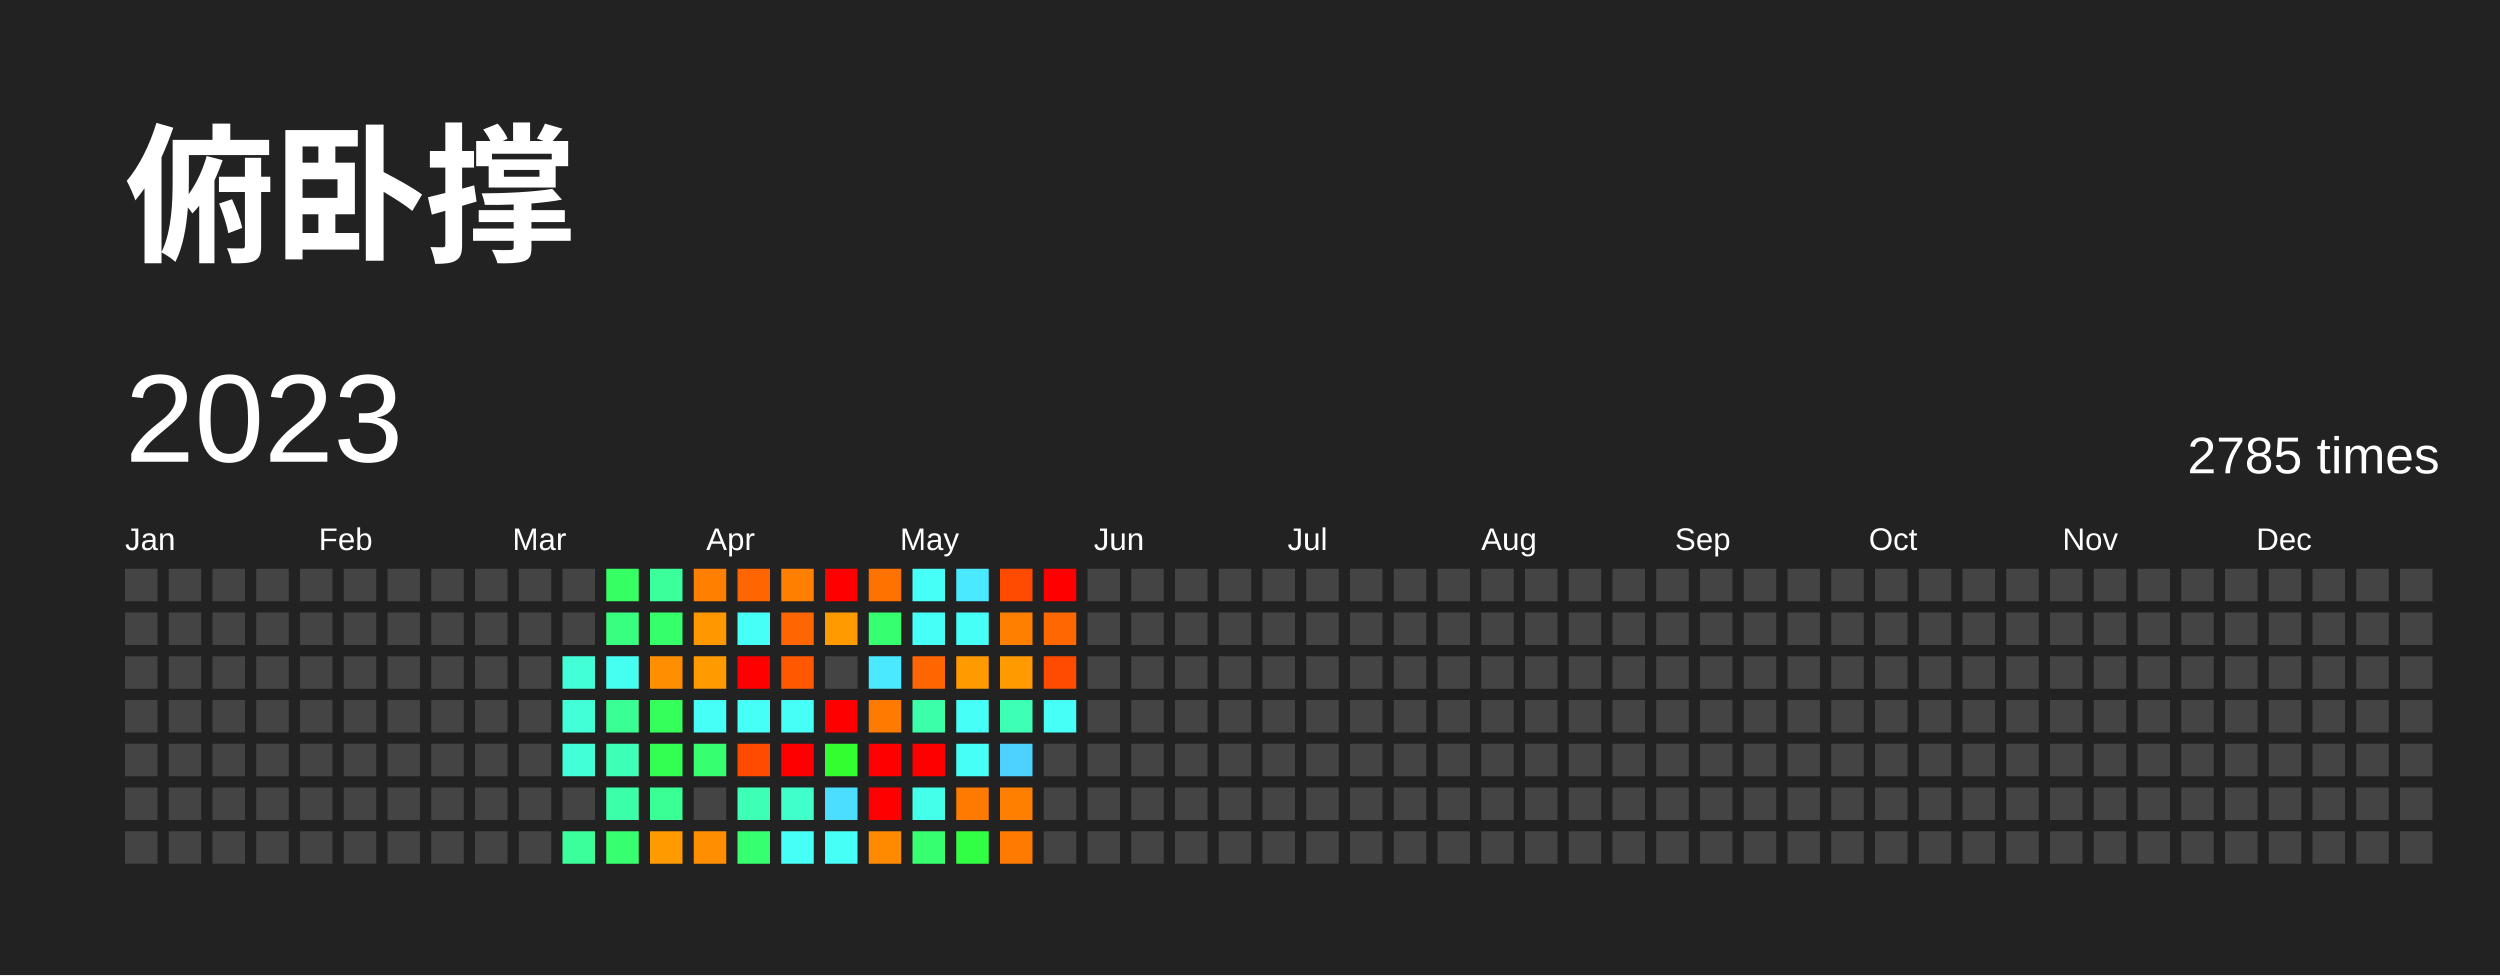
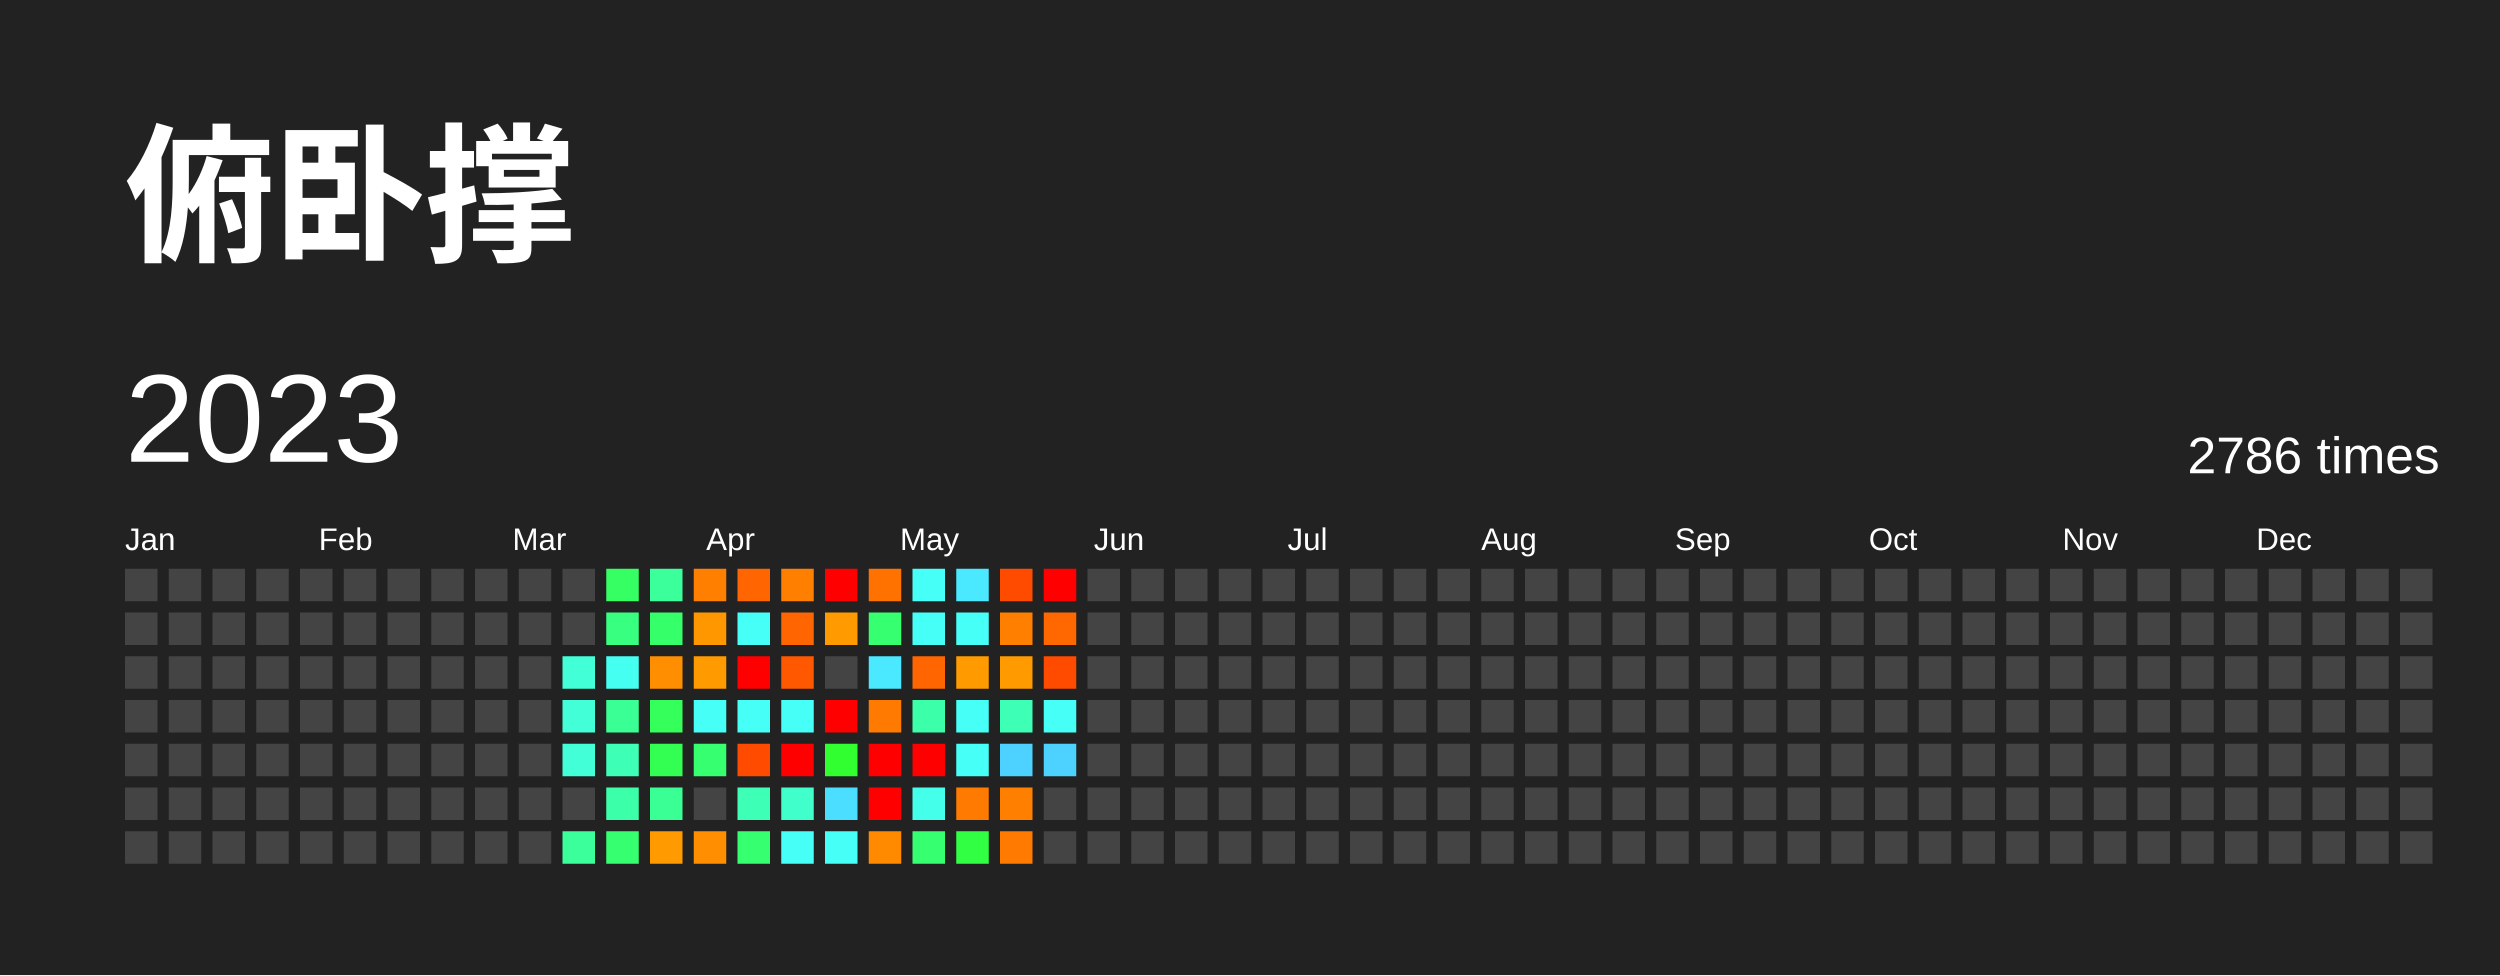
<svg xmlns="http://www.w3.org/2000/svg" baseProfile="full" height="78mm" version="1.1" viewBox="0,0,200,78" width="200mm">
  <defs />
  <rect fill="#222222" height="78" width="200" x="0" y="0" />
  <text fill="#FFFFFF" style="font-size:12px; font-family:Arial; font-weight:bold;" x="10" y="20">俯卧撑</text>
  <text dominant-baseline="hanging" fill="#FFFFFF" style="font-size:10.0px; font-family:Arial;" x="10" y="30">2023</text>
-   <text dominant-baseline="hanging" fill="#FFFFFF" style="font-size:4.125px; font-family:Arial;" x="175" y="35">2785 times</text>
+   <text dominant-baseline="hanging" fill="#FFFFFF" style="font-size:4.125px; font-family:Arial;" x="175" y="35">2786 times</text>
  <text fill="#FFFFFF" style="font-size:2.5px; font-family:Arial" x="10.0" y="44">Jan</text>
  <text fill="#FFFFFF" style="font-size:2.5px; font-family:Arial" x="25.5" y="44">Feb</text>
  <text fill="#FFFFFF" style="font-size:2.5px; font-family:Arial" x="41.0" y="44">Mar</text>
  <text fill="#FFFFFF" style="font-size:2.5px; font-family:Arial" x="56.5" y="44">Apr</text>
  <text fill="#FFFFFF" style="font-size:2.5px; font-family:Arial" x="72.0" y="44">May</text>
  <text fill="#FFFFFF" style="font-size:2.5px; font-family:Arial" x="87.5" y="44">Jun</text>
  <text fill="#FFFFFF" style="font-size:2.5px; font-family:Arial" x="103.0" y="44">Jul</text>
  <text fill="#FFFFFF" style="font-size:2.5px; font-family:Arial" x="118.5" y="44">Aug</text>
  <text fill="#FFFFFF" style="font-size:2.5px; font-family:Arial" x="134.0" y="44">Sep</text>
  <text fill="#FFFFFF" style="font-size:2.5px; font-family:Arial" x="149.5" y="44">Oct</text>
  <text fill="#FFFFFF" style="font-size:2.5px; font-family:Arial" x="165.0" y="44">Nov</text>
  <text fill="#FFFFFF" style="font-size:2.5px; font-family:Arial" x="180.5" y="44">Dec</text>
  <rect fill="#444444" height="2.6" width="2.6" x="10.0" y="45.5" />
  <rect fill="#444444" height="2.6" width="2.6" x="10.0" y="49.0" />
  <rect fill="#444444" height="2.6" width="2.6" x="10.0" y="52.5" />
  <rect fill="#444444" height="2.6" width="2.6" x="10.0" y="56.0" />
  <rect fill="#444444" height="2.6" width="2.6" x="10.0" y="59.5" />
  <rect fill="#444444" height="2.6" width="2.6" x="10.0" y="63.0" />
  <rect fill="#444444" height="2.6" width="2.6" x="10.0" y="66.5" />
  <rect fill="#444444" height="2.6" width="2.6" x="13.5" y="45.5" />
  <rect fill="#444444" height="2.6" width="2.6" x="13.5" y="49.0" />
  <rect fill="#444444" height="2.6" width="2.6" x="13.5" y="52.5" />
  <rect fill="#444444" height="2.6" width="2.6" x="13.5" y="56.0" />
  <rect fill="#444444" height="2.6" width="2.6" x="13.5" y="59.5" />
  <rect fill="#444444" height="2.6" width="2.6" x="13.5" y="63.0" />
  <rect fill="#444444" height="2.6" width="2.6" x="13.5" y="66.5" />
  <rect fill="#444444" height="2.6" width="2.6" x="17.0" y="45.5" />
  <rect fill="#444444" height="2.6" width="2.6" x="17.0" y="49.0" />
  <rect fill="#444444" height="2.6" width="2.6" x="17.0" y="52.5" />
  <rect fill="#444444" height="2.6" width="2.6" x="17.0" y="56.0" />
  <rect fill="#444444" height="2.6" width="2.6" x="17.0" y="59.5" />
  <rect fill="#444444" height="2.6" width="2.6" x="17.0" y="63.0" />
  <rect fill="#444444" height="2.6" width="2.6" x="17.0" y="66.5" />
  <rect fill="#444444" height="2.6" width="2.6" x="20.5" y="45.5" />
  <rect fill="#444444" height="2.6" width="2.6" x="20.5" y="49.0" />
  <rect fill="#444444" height="2.6" width="2.6" x="20.5" y="52.5" />
  <rect fill="#444444" height="2.6" width="2.6" x="20.5" y="56.0" />
  <rect fill="#444444" height="2.6" width="2.6" x="20.5" y="59.5" />
  <rect fill="#444444" height="2.6" width="2.6" x="20.5" y="63.0" />
  <rect fill="#444444" height="2.6" width="2.6" x="20.5" y="66.5" />
  <rect fill="#444444" height="2.6" width="2.6" x="24.0" y="45.5" />
  <rect fill="#444444" height="2.6" width="2.6" x="24.0" y="49.0" />
  <rect fill="#444444" height="2.6" width="2.6" x="24.0" y="52.5" />
  <rect fill="#444444" height="2.6" width="2.6" x="24.0" y="56.0" />
  <rect fill="#444444" height="2.6" width="2.6" x="24.0" y="59.5" />
  <rect fill="#444444" height="2.6" width="2.6" x="24.0" y="63.0" />
  <rect fill="#444444" height="2.6" width="2.6" x="24.0" y="66.5" />
  <rect fill="#444444" height="2.6" width="2.6" x="27.5" y="45.5" />
  <rect fill="#444444" height="2.6" width="2.6" x="27.5" y="49.0" />
  <rect fill="#444444" height="2.6" width="2.6" x="27.5" y="52.5" />
  <rect fill="#444444" height="2.6" width="2.6" x="27.5" y="56.0" />
  <rect fill="#444444" height="2.6" width="2.6" x="27.5" y="59.5" />
  <rect fill="#444444" height="2.6" width="2.6" x="27.5" y="63.0" />
  <rect fill="#444444" height="2.6" width="2.6" x="27.5" y="66.5" />
  <rect fill="#444444" height="2.6" width="2.6" x="31.0" y="45.5" />
  <rect fill="#444444" height="2.6" width="2.6" x="31.0" y="49.0" />
  <rect fill="#444444" height="2.6" width="2.6" x="31.0" y="52.5" />
  <rect fill="#444444" height="2.6" width="2.6" x="31.0" y="56.0" />
  <rect fill="#444444" height="2.6" width="2.6" x="31.0" y="59.5" />
  <rect fill="#444444" height="2.6" width="2.6" x="31.0" y="63.0" />
  <rect fill="#444444" height="2.6" width="2.6" x="31.0" y="66.5" />
  <rect fill="#444444" height="2.6" width="2.6" x="34.5" y="45.5" />
  <rect fill="#444444" height="2.6" width="2.6" x="34.5" y="49.0" />
  <rect fill="#444444" height="2.6" width="2.6" x="34.5" y="52.5" />
  <rect fill="#444444" height="2.6" width="2.6" x="34.5" y="56.0" />
  <rect fill="#444444" height="2.6" width="2.6" x="34.5" y="59.5" />
  <rect fill="#444444" height="2.6" width="2.6" x="34.5" y="63.0" />
  <rect fill="#444444" height="2.6" width="2.6" x="34.5" y="66.5" />
  <rect fill="#444444" height="2.6" width="2.6" x="38.0" y="45.5" />
  <rect fill="#444444" height="2.6" width="2.6" x="38.0" y="49.0" />
  <rect fill="#444444" height="2.6" width="2.6" x="38.0" y="52.5" />
  <rect fill="#444444" height="2.6" width="2.6" x="38.0" y="56.0" />
  <rect fill="#444444" height="2.6" width="2.6" x="38.0" y="59.5" />
  <rect fill="#444444" height="2.6" width="2.6" x="38.0" y="63.0" />
  <rect fill="#444444" height="2.6" width="2.6" x="38.0" y="66.5" />
  <rect fill="#444444" height="2.6" width="2.6" x="41.5" y="45.5" />
  <rect fill="#444444" height="2.6" width="2.6" x="41.5" y="49.0" />
  <rect fill="#444444" height="2.6" width="2.6" x="41.5" y="52.5" />
  <rect fill="#444444" height="2.6" width="2.6" x="41.5" y="56.0" />
  <rect fill="#444444" height="2.6" width="2.6" x="41.5" y="59.5" />
  <rect fill="#444444" height="2.6" width="2.6" x="41.5" y="63.0" />
  <rect fill="#444444" height="2.6" width="2.6" x="41.5" y="66.5" />
  <rect fill="#444444" height="2.6" width="2.6" x="45.0" y="45.5" />
  <rect fill="#444444" height="2.6" width="2.6" x="45.0" y="49.0" />
  <rect fill="#42ffd7" height="2.6" width="2.6" x="45.0" y="52.5" />
  <rect fill="#42ffd7" height="2.6" width="2.6" x="45.0" y="56.0" />
  <rect fill="#42ffd7" height="2.6" width="2.6" x="45.0" y="59.5" />
  <rect fill="#444444" height="2.6" width="2.6" x="45.0" y="63.0" />
  <rect fill="#3bff9b" height="2.6" width="2.6" x="45.0" y="66.5" />
  <rect fill="#35ff62" height="2.6" width="2.6" x="48.5" y="45.5" />
  <rect fill="#38ff7f" height="2.6" width="2.6" x="48.5" y="49.0" />
  <rect fill="#45fff0" height="2.6" width="2.6" x="48.5" y="52.5" />
  <rect fill="#3aff94" height="2.6" width="2.6" x="48.5" y="56.0" />
  <rect fill="#3effb6" height="2.6" width="2.6" x="48.5" y="59.5" />
  <rect fill="#3cffa9" height="2.6" width="2.6" x="48.5" y="63.0" />
  <rect fill="#36ff70" height="2.6" width="2.6" x="48.5" y="66.5" />
  <rect fill="#3bff9b" height="2.6" width="2.6" x="52.0" y="45.5" />
  <rect fill="#35ff69" height="2.6" width="2.6" x="52.0" y="49.0" />
  <rect fill="#ff8f00" height="2.6" width="2.6" x="52.0" y="52.5" />
  <rect fill="#34ff5b" height="2.6" width="2.6" x="52.0" y="56.0" />
  <rect fill="#33ff53" height="2.6" width="2.6" x="52.0" y="59.5" />
  <rect fill="#3aff94" height="2.6" width="2.6" x="52.0" y="63.0" />
  <rect fill="#ff9a00" height="2.6" width="2.6" x="52.0" y="66.5" />
  <rect fill="#ff7f00" height="2.6" width="2.6" x="55.5" y="45.5" />
  <rect fill="#ff9700" height="2.6" width="2.6" x="55.5" y="49.0" />
  <rect fill="#ff9a00" height="2.6" width="2.6" x="55.5" y="52.5" />
  <rect fill="#46fff7" height="2.6" width="2.6" x="55.5" y="56.0" />
  <rect fill="#36ff70" height="2.6" width="2.6" x="55.5" y="59.5" />
  <rect fill="#444444" height="2.6" width="2.6" x="55.5" y="63.0" />
  <rect fill="#ff8f00" height="2.6" width="2.6" x="55.5" y="66.5" />
  <rect fill="#ff6500" height="2.6" width="2.6" x="59.0" y="45.5" />
  <rect fill="#46fff7" height="2.6" width="2.6" x="59.0" y="49.0" />
  <rect fill="red" height="2.6" width="2.6" x="59.0" y="52.5" />
  <rect fill="#46fff7" height="2.6" width="2.6" x="59.0" y="56.0" />
  <rect fill="#ff4b00" height="2.6" width="2.6" x="59.0" y="59.5" />
  <rect fill="#3effb6" height="2.6" width="2.6" x="59.0" y="63.0" />
  <rect fill="#36ff70" height="2.6" width="2.6" x="59.0" y="66.5" />
  <rect fill="#ff7f00" height="2.6" width="2.6" x="62.5" y="45.5" />
  <rect fill="#ff6500" height="2.6" width="2.6" x="62.5" y="49.0" />
  <rect fill="#ff5800" height="2.6" width="2.6" x="62.5" y="52.5" />
  <rect fill="#46fff7" height="2.6" width="2.6" x="62.5" y="56.0" />
  <rect fill="red" height="2.6" width="2.6" x="62.5" y="59.5" />
  <rect fill="#40ffca" height="2.6" width="2.6" x="62.5" y="63.0" />
  <rect fill="#46fff7" height="2.6" width="2.6" x="62.5" y="66.5" />
  <rect fill="red" height="2.6" width="2.6" x="66.0" y="45.5" />
  <rect fill="#ff9a00" height="2.6" width="2.6" x="66.0" y="49.0" />
  <rect fill="#444444" height="2.6" width="2.6" x="66.0" y="52.5" />
  <rect fill="red" height="2.6" width="2.6" x="66.0" y="56.0" />
  <rect fill="#31ff2f" height="2.6" width="2.6" x="66.0" y="59.5" />
  <rect fill="#4bdeff" height="2.6" width="2.6" x="66.0" y="63.0" />
  <rect fill="#46fff7" height="2.6" width="2.6" x="66.0" y="66.5" />
  <rect fill="#ff7200" height="2.6" width="2.6" x="69.5" y="45.5" />
  <rect fill="#36ff70" height="2.6" width="2.6" x="69.5" y="49.0" />
  <rect fill="#4ae9ff" height="2.6" width="2.6" x="69.5" y="52.5" />
  <rect fill="#ff7a00" height="2.6" width="2.6" x="69.5" y="56.0" />
  <rect fill="red" height="2.6" width="2.6" x="69.5" y="59.5" />
  <rect fill="red" height="2.6" width="2.6" x="69.5" y="63.0" />
  <rect fill="#ff8a00" height="2.6" width="2.6" x="69.5" y="66.5" />
  <rect fill="#46fff7" height="2.6" width="2.6" x="73.0" y="45.5" />
  <rect fill="#46fff7" height="2.6" width="2.6" x="73.0" y="49.0" />
  <rect fill="#ff6500" height="2.6" width="2.6" x="73.0" y="52.5" />
  <rect fill="#3cffa9" height="2.6" width="2.6" x="73.0" y="56.0" />
  <rect fill="red" height="2.6" width="2.6" x="73.0" y="59.5" />
  <rect fill="#44ffea" height="2.6" width="2.6" x="73.0" y="63.0" />
  <rect fill="#36ff70" height="2.6" width="2.6" x="73.0" y="66.5" />
  <rect fill="#4ae9ff" height="2.6" width="2.6" x="76.5" y="45.5" />
  <rect fill="#46fff7" height="2.6" width="2.6" x="76.5" y="49.0" />
  <rect fill="#ff9a00" height="2.6" width="2.6" x="76.5" y="52.5" />
  <rect fill="#46fff7" height="2.6" width="2.6" x="76.5" y="56.0" />
  <rect fill="#46fff7" height="2.6" width="2.6" x="76.5" y="59.5" />
  <rect fill="#ff7a00" height="2.6" width="2.6" x="76.5" y="63.0" />
  <rect fill="#31ff44" height="2.6" width="2.6" x="76.5" y="66.5" />
  <rect fill="#ff4b00" height="2.6" width="2.6" x="80.0" y="45.5" />
  <rect fill="#ff7f00" height="2.6" width="2.6" x="80.0" y="49.0" />
  <rect fill="#ff9a00" height="2.6" width="2.6" x="80.0" y="52.5" />
  <rect fill="#3effb6" height="2.6" width="2.6" x="80.0" y="56.0" />
  <rect fill="#4dd2ff" height="2.6" width="2.6" x="80.0" y="59.5" />
  <rect fill="#ff7f00" height="2.6" width="2.6" x="80.0" y="63.0" />
  <rect fill="#ff7a00" height="2.6" width="2.6" x="80.0" y="66.5" />
  <rect fill="red" height="2.6" width="2.6" x="83.5" y="45.5" />
  <rect fill="#ff6800" height="2.6" width="2.6" x="83.5" y="49.0" />
  <rect fill="#ff4b00" height="2.6" width="2.6" x="83.5" y="52.5" />
  <rect fill="#46fff7" height="2.6" width="2.6" x="83.5" y="56.0" />
-   <rect fill="#444444" height="2.6" width="2.6" x="83.5" y="59.5" />
+   <rect fill="#4dd2ff" height="2.6" width="2.6" x="83.5" y="59.5" />
  <rect fill="#444444" height="2.6" width="2.6" x="83.5" y="63.0" />
  <rect fill="#444444" height="2.6" width="2.6" x="83.5" y="66.5" />
  <rect fill="#444444" height="2.6" width="2.6" x="87.0" y="45.5" />
  <rect fill="#444444" height="2.6" width="2.6" x="87.0" y="49.0" />
  <rect fill="#444444" height="2.6" width="2.6" x="87.0" y="52.5" />
  <rect fill="#444444" height="2.6" width="2.6" x="87.0" y="56.0" />
  <rect fill="#444444" height="2.6" width="2.6" x="87.0" y="59.5" />
  <rect fill="#444444" height="2.6" width="2.6" x="87.0" y="63.0" />
  <rect fill="#444444" height="2.6" width="2.6" x="87.0" y="66.5" />
  <rect fill="#444444" height="2.6" width="2.6" x="90.5" y="45.5" />
  <rect fill="#444444" height="2.6" width="2.6" x="90.5" y="49.0" />
  <rect fill="#444444" height="2.6" width="2.6" x="90.5" y="52.5" />
  <rect fill="#444444" height="2.6" width="2.6" x="90.5" y="56.0" />
  <rect fill="#444444" height="2.6" width="2.6" x="90.5" y="59.5" />
  <rect fill="#444444" height="2.6" width="2.6" x="90.5" y="63.0" />
  <rect fill="#444444" height="2.6" width="2.6" x="90.5" y="66.5" />
  <rect fill="#444444" height="2.6" width="2.6" x="94.0" y="45.5" />
  <rect fill="#444444" height="2.6" width="2.6" x="94.0" y="49.0" />
  <rect fill="#444444" height="2.6" width="2.6" x="94.0" y="52.5" />
  <rect fill="#444444" height="2.6" width="2.6" x="94.0" y="56.0" />
  <rect fill="#444444" height="2.6" width="2.6" x="94.0" y="59.5" />
  <rect fill="#444444" height="2.6" width="2.6" x="94.0" y="63.0" />
  <rect fill="#444444" height="2.6" width="2.6" x="94.0" y="66.5" />
  <rect fill="#444444" height="2.6" width="2.6" x="97.5" y="45.5" />
  <rect fill="#444444" height="2.6" width="2.6" x="97.5" y="49.0" />
  <rect fill="#444444" height="2.6" width="2.6" x="97.5" y="52.5" />
  <rect fill="#444444" height="2.6" width="2.6" x="97.5" y="56.0" />
  <rect fill="#444444" height="2.6" width="2.6" x="97.5" y="59.5" />
  <rect fill="#444444" height="2.6" width="2.6" x="97.5" y="63.0" />
  <rect fill="#444444" height="2.6" width="2.6" x="97.5" y="66.5" />
  <rect fill="#444444" height="2.6" width="2.6" x="101.0" y="45.5" />
  <rect fill="#444444" height="2.6" width="2.6" x="101.0" y="49.0" />
  <rect fill="#444444" height="2.6" width="2.6" x="101.0" y="52.5" />
  <rect fill="#444444" height="2.6" width="2.6" x="101.0" y="56.0" />
  <rect fill="#444444" height="2.6" width="2.6" x="101.0" y="59.5" />
  <rect fill="#444444" height="2.6" width="2.6" x="101.0" y="63.0" />
  <rect fill="#444444" height="2.6" width="2.6" x="101.0" y="66.5" />
  <rect fill="#444444" height="2.6" width="2.6" x="104.5" y="45.5" />
  <rect fill="#444444" height="2.6" width="2.6" x="104.5" y="49.0" />
  <rect fill="#444444" height="2.6" width="2.6" x="104.5" y="52.5" />
  <rect fill="#444444" height="2.6" width="2.6" x="104.5" y="56.0" />
  <rect fill="#444444" height="2.6" width="2.6" x="104.5" y="59.5" />
  <rect fill="#444444" height="2.6" width="2.6" x="104.5" y="63.0" />
  <rect fill="#444444" height="2.6" width="2.6" x="104.5" y="66.5" />
  <rect fill="#444444" height="2.6" width="2.6" x="108.0" y="45.5" />
  <rect fill="#444444" height="2.6" width="2.6" x="108.0" y="49.0" />
  <rect fill="#444444" height="2.6" width="2.6" x="108.0" y="52.5" />
  <rect fill="#444444" height="2.6" width="2.6" x="108.0" y="56.0" />
  <rect fill="#444444" height="2.6" width="2.6" x="108.0" y="59.5" />
  <rect fill="#444444" height="2.6" width="2.6" x="108.0" y="63.0" />
  <rect fill="#444444" height="2.6" width="2.6" x="108.0" y="66.5" />
  <rect fill="#444444" height="2.6" width="2.6" x="111.5" y="45.5" />
  <rect fill="#444444" height="2.6" width="2.6" x="111.5" y="49.0" />
  <rect fill="#444444" height="2.6" width="2.6" x="111.5" y="52.5" />
  <rect fill="#444444" height="2.6" width="2.6" x="111.5" y="56.0" />
  <rect fill="#444444" height="2.6" width="2.6" x="111.5" y="59.5" />
  <rect fill="#444444" height="2.6" width="2.6" x="111.5" y="63.0" />
  <rect fill="#444444" height="2.6" width="2.6" x="111.5" y="66.5" />
  <rect fill="#444444" height="2.6" width="2.6" x="115.0" y="45.5" />
  <rect fill="#444444" height="2.6" width="2.6" x="115.0" y="49.0" />
  <rect fill="#444444" height="2.6" width="2.6" x="115.0" y="52.5" />
  <rect fill="#444444" height="2.6" width="2.6" x="115.0" y="56.0" />
  <rect fill="#444444" height="2.6" width="2.6" x="115.0" y="59.5" />
  <rect fill="#444444" height="2.6" width="2.6" x="115.0" y="63.0" />
  <rect fill="#444444" height="2.6" width="2.6" x="115.0" y="66.5" />
  <rect fill="#444444" height="2.6" width="2.6" x="118.5" y="45.5" />
  <rect fill="#444444" height="2.6" width="2.6" x="118.5" y="49.0" />
  <rect fill="#444444" height="2.6" width="2.6" x="118.5" y="52.5" />
  <rect fill="#444444" height="2.6" width="2.6" x="118.5" y="56.0" />
  <rect fill="#444444" height="2.6" width="2.6" x="118.5" y="59.5" />
  <rect fill="#444444" height="2.6" width="2.6" x="118.5" y="63.0" />
  <rect fill="#444444" height="2.6" width="2.6" x="118.5" y="66.5" />
  <rect fill="#444444" height="2.6" width="2.6" x="122.0" y="45.5" />
  <rect fill="#444444" height="2.6" width="2.6" x="122.0" y="49.0" />
  <rect fill="#444444" height="2.6" width="2.6" x="122.0" y="52.5" />
  <rect fill="#444444" height="2.6" width="2.6" x="122.0" y="56.0" />
  <rect fill="#444444" height="2.6" width="2.6" x="122.0" y="59.5" />
  <rect fill="#444444" height="2.6" width="2.6" x="122.0" y="63.0" />
  <rect fill="#444444" height="2.6" width="2.6" x="122.0" y="66.5" />
  <rect fill="#444444" height="2.6" width="2.6" x="125.5" y="45.5" />
  <rect fill="#444444" height="2.6" width="2.6" x="125.5" y="49.0" />
  <rect fill="#444444" height="2.6" width="2.6" x="125.5" y="52.5" />
  <rect fill="#444444" height="2.6" width="2.6" x="125.5" y="56.0" />
  <rect fill="#444444" height="2.6" width="2.6" x="125.5" y="59.5" />
  <rect fill="#444444" height="2.6" width="2.6" x="125.5" y="63.0" />
  <rect fill="#444444" height="2.6" width="2.6" x="125.5" y="66.5" />
  <rect fill="#444444" height="2.6" width="2.6" x="129.0" y="45.5" />
  <rect fill="#444444" height="2.6" width="2.6" x="129.0" y="49.0" />
  <rect fill="#444444" height="2.6" width="2.6" x="129.0" y="52.5" />
  <rect fill="#444444" height="2.6" width="2.6" x="129.0" y="56.0" />
  <rect fill="#444444" height="2.6" width="2.6" x="129.0" y="59.5" />
  <rect fill="#444444" height="2.6" width="2.6" x="129.0" y="63.0" />
  <rect fill="#444444" height="2.6" width="2.6" x="129.0" y="66.5" />
  <rect fill="#444444" height="2.6" width="2.6" x="132.5" y="45.5" />
  <rect fill="#444444" height="2.6" width="2.6" x="132.5" y="49.0" />
  <rect fill="#444444" height="2.6" width="2.6" x="132.5" y="52.5" />
  <rect fill="#444444" height="2.6" width="2.6" x="132.5" y="56.0" />
  <rect fill="#444444" height="2.6" width="2.6" x="132.5" y="59.5" />
  <rect fill="#444444" height="2.6" width="2.6" x="132.5" y="63.0" />
  <rect fill="#444444" height="2.6" width="2.6" x="132.5" y="66.5" />
  <rect fill="#444444" height="2.6" width="2.6" x="136.0" y="45.5" />
  <rect fill="#444444" height="2.6" width="2.6" x="136.0" y="49.0" />
  <rect fill="#444444" height="2.6" width="2.6" x="136.0" y="52.5" />
  <rect fill="#444444" height="2.6" width="2.6" x="136.0" y="56.0" />
  <rect fill="#444444" height="2.6" width="2.6" x="136.0" y="59.5" />
  <rect fill="#444444" height="2.6" width="2.6" x="136.0" y="63.0" />
  <rect fill="#444444" height="2.6" width="2.6" x="136.0" y="66.5" />
  <rect fill="#444444" height="2.6" width="2.6" x="139.5" y="45.5" />
  <rect fill="#444444" height="2.6" width="2.6" x="139.5" y="49.0" />
  <rect fill="#444444" height="2.6" width="2.6" x="139.5" y="52.5" />
  <rect fill="#444444" height="2.6" width="2.6" x="139.5" y="56.0" />
  <rect fill="#444444" height="2.6" width="2.6" x="139.5" y="59.5" />
  <rect fill="#444444" height="2.6" width="2.6" x="139.5" y="63.0" />
  <rect fill="#444444" height="2.6" width="2.6" x="139.5" y="66.5" />
  <rect fill="#444444" height="2.6" width="2.6" x="143.0" y="45.5" />
  <rect fill="#444444" height="2.6" width="2.6" x="143.0" y="49.0" />
  <rect fill="#444444" height="2.6" width="2.6" x="143.0" y="52.5" />
  <rect fill="#444444" height="2.6" width="2.6" x="143.0" y="56.0" />
  <rect fill="#444444" height="2.6" width="2.6" x="143.0" y="59.5" />
  <rect fill="#444444" height="2.6" width="2.6" x="143.0" y="63.0" />
  <rect fill="#444444" height="2.6" width="2.6" x="143.0" y="66.5" />
  <rect fill="#444444" height="2.6" width="2.6" x="146.5" y="45.5" />
  <rect fill="#444444" height="2.6" width="2.6" x="146.5" y="49.0" />
  <rect fill="#444444" height="2.6" width="2.6" x="146.5" y="52.5" />
  <rect fill="#444444" height="2.6" width="2.6" x="146.5" y="56.0" />
  <rect fill="#444444" height="2.6" width="2.6" x="146.5" y="59.5" />
  <rect fill="#444444" height="2.6" width="2.6" x="146.5" y="63.0" />
  <rect fill="#444444" height="2.6" width="2.6" x="146.5" y="66.5" />
  <rect fill="#444444" height="2.6" width="2.6" x="150.0" y="45.5" />
  <rect fill="#444444" height="2.6" width="2.6" x="150.0" y="49.0" />
  <rect fill="#444444" height="2.6" width="2.6" x="150.0" y="52.5" />
  <rect fill="#444444" height="2.6" width="2.6" x="150.0" y="56.0" />
  <rect fill="#444444" height="2.6" width="2.6" x="150.0" y="59.5" />
  <rect fill="#444444" height="2.6" width="2.6" x="150.0" y="63.0" />
  <rect fill="#444444" height="2.6" width="2.6" x="150.0" y="66.5" />
  <rect fill="#444444" height="2.6" width="2.6" x="153.5" y="45.5" />
  <rect fill="#444444" height="2.6" width="2.6" x="153.5" y="49.0" />
  <rect fill="#444444" height="2.6" width="2.6" x="153.5" y="52.5" />
  <rect fill="#444444" height="2.6" width="2.6" x="153.5" y="56.0" />
  <rect fill="#444444" height="2.6" width="2.6" x="153.5" y="59.5" />
  <rect fill="#444444" height="2.6" width="2.6" x="153.5" y="63.0" />
  <rect fill="#444444" height="2.6" width="2.6" x="153.5" y="66.5" />
  <rect fill="#444444" height="2.6" width="2.6" x="157.0" y="45.5" />
  <rect fill="#444444" height="2.6" width="2.6" x="157.0" y="49.0" />
  <rect fill="#444444" height="2.6" width="2.6" x="157.0" y="52.5" />
  <rect fill="#444444" height="2.6" width="2.6" x="157.0" y="56.0" />
  <rect fill="#444444" height="2.6" width="2.6" x="157.0" y="59.5" />
  <rect fill="#444444" height="2.6" width="2.6" x="157.0" y="63.0" />
  <rect fill="#444444" height="2.6" width="2.6" x="157.0" y="66.5" />
  <rect fill="#444444" height="2.6" width="2.6" x="160.5" y="45.5" />
  <rect fill="#444444" height="2.6" width="2.6" x="160.5" y="49.0" />
  <rect fill="#444444" height="2.6" width="2.6" x="160.5" y="52.5" />
  <rect fill="#444444" height="2.6" width="2.6" x="160.5" y="56.0" />
  <rect fill="#444444" height="2.6" width="2.6" x="160.5" y="59.5" />
  <rect fill="#444444" height="2.6" width="2.6" x="160.5" y="63.0" />
  <rect fill="#444444" height="2.6" width="2.6" x="160.5" y="66.5" />
  <rect fill="#444444" height="2.6" width="2.6" x="164.0" y="45.5" />
  <rect fill="#444444" height="2.6" width="2.6" x="164.0" y="49.0" />
  <rect fill="#444444" height="2.6" width="2.6" x="164.0" y="52.5" />
  <rect fill="#444444" height="2.6" width="2.6" x="164.0" y="56.0" />
  <rect fill="#444444" height="2.6" width="2.6" x="164.0" y="59.5" />
  <rect fill="#444444" height="2.6" width="2.6" x="164.0" y="63.0" />
  <rect fill="#444444" height="2.6" width="2.6" x="164.0" y="66.5" />
  <rect fill="#444444" height="2.6" width="2.6" x="167.5" y="45.5" />
  <rect fill="#444444" height="2.6" width="2.6" x="167.5" y="49.0" />
  <rect fill="#444444" height="2.6" width="2.6" x="167.5" y="52.5" />
  <rect fill="#444444" height="2.6" width="2.6" x="167.5" y="56.0" />
  <rect fill="#444444" height="2.6" width="2.6" x="167.5" y="59.5" />
  <rect fill="#444444" height="2.6" width="2.6" x="167.5" y="63.0" />
  <rect fill="#444444" height="2.6" width="2.6" x="167.5" y="66.5" />
  <rect fill="#444444" height="2.6" width="2.6" x="171.0" y="45.5" />
  <rect fill="#444444" height="2.6" width="2.6" x="171.0" y="49.0" />
  <rect fill="#444444" height="2.6" width="2.6" x="171.0" y="52.5" />
  <rect fill="#444444" height="2.6" width="2.6" x="171.0" y="56.0" />
  <rect fill="#444444" height="2.6" width="2.6" x="171.0" y="59.5" />
  <rect fill="#444444" height="2.6" width="2.6" x="171.0" y="63.0" />
  <rect fill="#444444" height="2.6" width="2.6" x="171.0" y="66.5" />
  <rect fill="#444444" height="2.6" width="2.6" x="174.5" y="45.5" />
  <rect fill="#444444" height="2.6" width="2.6" x="174.5" y="49.0" />
  <rect fill="#444444" height="2.6" width="2.6" x="174.5" y="52.5" />
  <rect fill="#444444" height="2.6" width="2.6" x="174.5" y="56.0" />
  <rect fill="#444444" height="2.6" width="2.6" x="174.5" y="59.5" />
  <rect fill="#444444" height="2.6" width="2.6" x="174.5" y="63.0" />
  <rect fill="#444444" height="2.6" width="2.6" x="174.5" y="66.5" />
  <rect fill="#444444" height="2.6" width="2.6" x="178.0" y="45.5" />
  <rect fill="#444444" height="2.6" width="2.6" x="178.0" y="49.0" />
  <rect fill="#444444" height="2.6" width="2.6" x="178.0" y="52.5" />
  <rect fill="#444444" height="2.6" width="2.6" x="178.0" y="56.0" />
  <rect fill="#444444" height="2.6" width="2.6" x="178.0" y="59.5" />
  <rect fill="#444444" height="2.6" width="2.6" x="178.0" y="63.0" />
  <rect fill="#444444" height="2.6" width="2.6" x="178.0" y="66.5" />
  <rect fill="#444444" height="2.6" width="2.6" x="181.5" y="45.5" />
  <rect fill="#444444" height="2.6" width="2.6" x="181.5" y="49.0" />
  <rect fill="#444444" height="2.6" width="2.6" x="181.5" y="52.5" />
  <rect fill="#444444" height="2.6" width="2.6" x="181.5" y="56.0" />
  <rect fill="#444444" height="2.6" width="2.6" x="181.5" y="59.5" />
  <rect fill="#444444" height="2.6" width="2.6" x="181.5" y="63.0" />
  <rect fill="#444444" height="2.6" width="2.6" x="181.5" y="66.5" />
  <rect fill="#444444" height="2.6" width="2.6" x="185.0" y="45.5" />
  <rect fill="#444444" height="2.6" width="2.6" x="185.0" y="49.0" />
  <rect fill="#444444" height="2.6" width="2.6" x="185.0" y="52.5" />
  <rect fill="#444444" height="2.6" width="2.6" x="185.0" y="56.0" />
  <rect fill="#444444" height="2.6" width="2.6" x="185.0" y="59.5" />
  <rect fill="#444444" height="2.6" width="2.6" x="185.0" y="63.0" />
  <rect fill="#444444" height="2.6" width="2.6" x="185.0" y="66.5" />
  <rect fill="#444444" height="2.6" width="2.6" x="188.5" y="45.5" />
  <rect fill="#444444" height="2.6" width="2.6" x="188.5" y="49.0" />
  <rect fill="#444444" height="2.6" width="2.6" x="188.5" y="52.5" />
  <rect fill="#444444" height="2.6" width="2.6" x="188.5" y="56.0" />
  <rect fill="#444444" height="2.6" width="2.6" x="188.5" y="59.5" />
  <rect fill="#444444" height="2.6" width="2.6" x="188.5" y="63.0" />
  <rect fill="#444444" height="2.6" width="2.6" x="188.5" y="66.5" />
  <rect fill="#444444" height="2.6" width="2.6" x="192.0" y="45.5" />
  <rect fill="#444444" height="2.6" width="2.6" x="192.0" y="49.0" />
  <rect fill="#444444" height="2.6" width="2.6" x="192.0" y="52.5" />
  <rect fill="#444444" height="2.6" width="2.6" x="192.0" y="56.0" />
  <rect fill="#444444" height="2.6" width="2.6" x="192.0" y="59.5" />
  <rect fill="#444444" height="2.6" width="2.6" x="192.0" y="63.0" />
  <rect fill="#444444" height="2.6" width="2.6" x="192.0" y="66.5" />
</svg>
